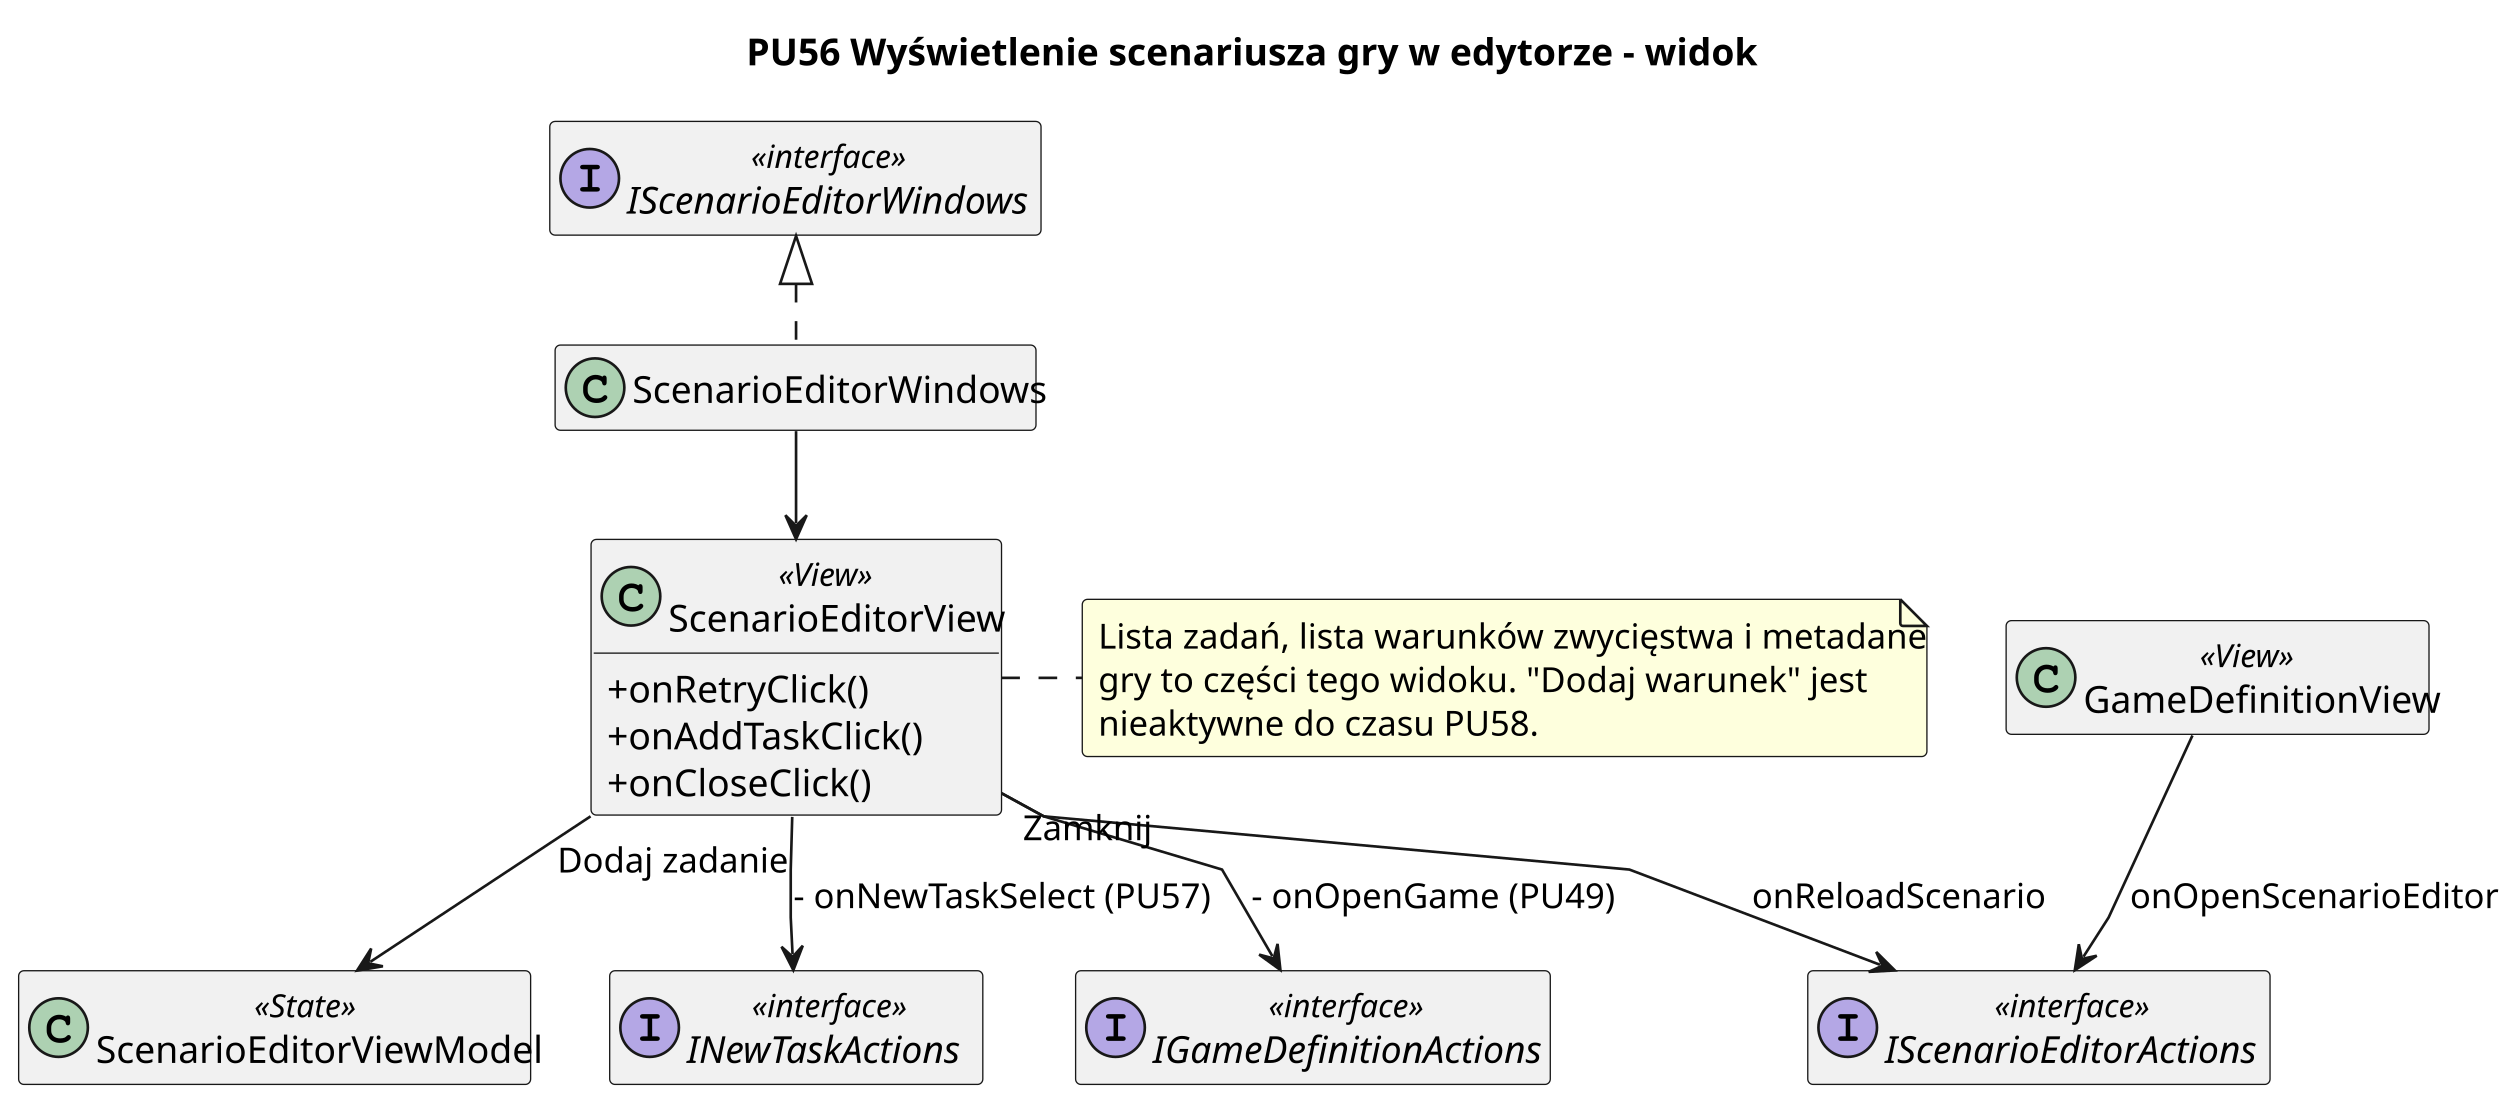
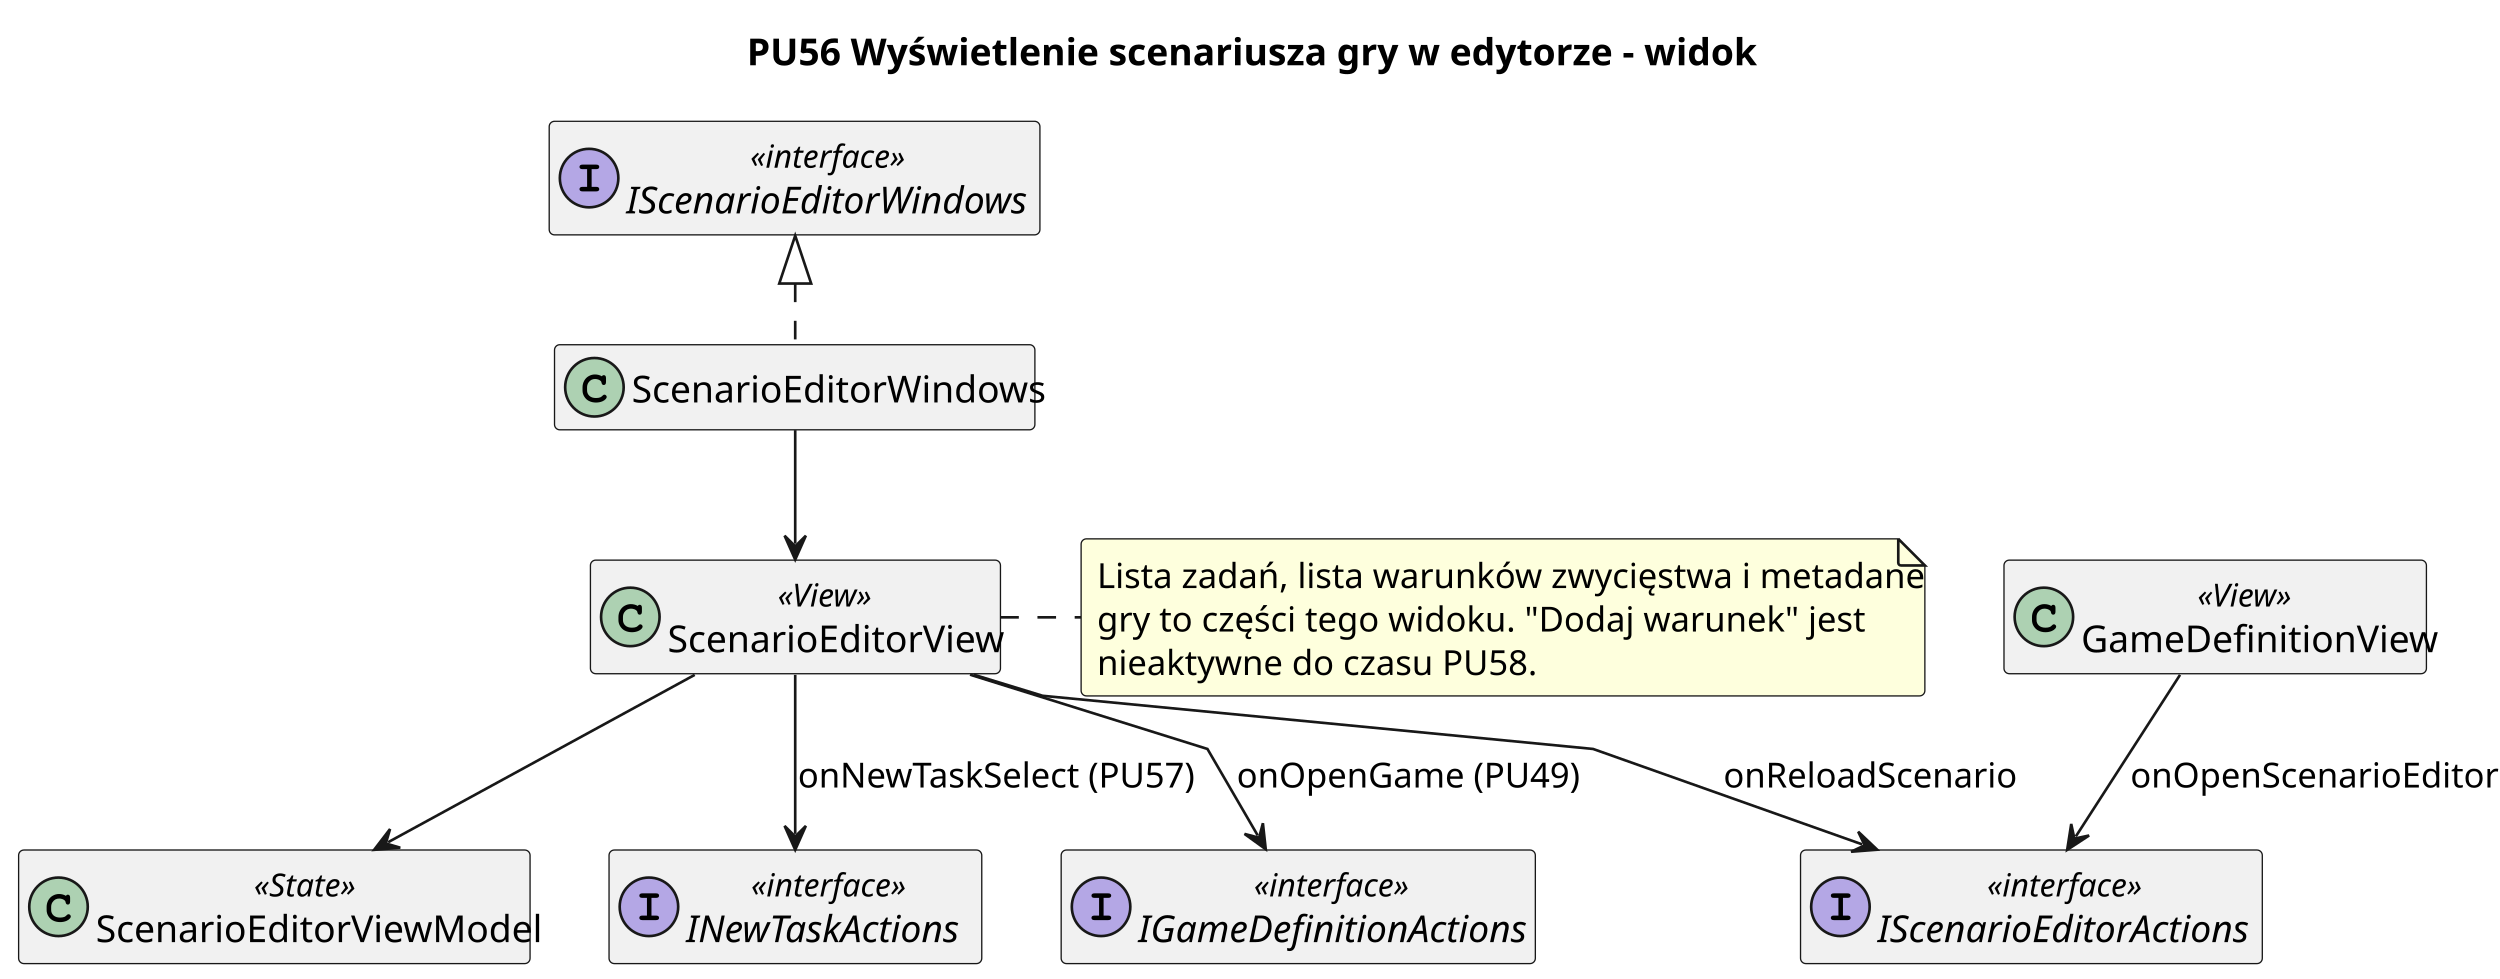
- <svg xmlns="http://www.w3.org/2000/svg" contentStyleType="text/css" data-diagram-type="CLASS" height="413px" preserveAspectRatio="none" style="width:939px;height:413px;background:#FFFFFF;" version="1.1" viewBox="0 0 939 413" width="939px" zoomAndPan="magnify">
+ <svg xmlns="http://www.w3.org/2000/svg" contentStyleType="text/css" data-diagram-type="CLASS" height="368px" preserveAspectRatio="none" style="width:940px;height:368px;background:#FFFFFF;" version="1.1" viewBox="0 0 940 368" width="940px" zoomAndPan="magnify">
  <defs />
  <g>
    <g class="title" data-source-line="13">
-       <text fill="#000000" font-family="sans-serif" font-size="14" font-weight="bold" lengthAdjust="spacing" textLength="364.902" x="280.314" y="24.533">PU56 Wyświetlenie scenariusza gry w edytorze - widok</text>
+       <text fill="#000000" font-family="sans-serif" font-size="14" font-weight="bold" lengthAdjust="spacing" textLength="364.902" x="280.814" y="24.533">PU56 Wyświetlenie scenariusza gry w edytorze - widok</text>
    </g>
    <g class="entity" data-qualified-name="ScenarioEditorView" data-source-line="15" id="ent0002">
-       <rect fill="#F1F1F1" height="103.531" rx="2" ry="2" style="stroke:#181818;stroke-width:0.5;" width="154.172" x="222" y="202.609" />
-       <ellipse cx="237" cy="223.961" fill="#ADD1B2" rx="11" ry="11" style="stroke:#181818;stroke-width:1;" />
-       <path d="M239.766,219.836 Q239.922,219.617 240.109,219.508 Q240.297,219.398 240.516,219.398 Q240.891,219.398 241.125,219.664 Q241.359,219.914 241.359,220.523 L241.359,221.977 Q241.359,222.586 241.125,222.852 Q240.891,223.117 240.516,223.117 Q240.172,223.117 239.969,222.914 Q239.766,222.727 239.656,222.211 Q239.609,221.852 239.422,221.664 Q239.094,221.289 238.484,221.07 Q237.875,220.852 237.25,220.852 Q236.484,220.852 235.844,221.18 Q235.219,221.508 234.719,222.258 Q234.234,223.008 234.234,224.039 L234.234,225.133 Q234.234,226.367 235.125,227.195 Q236.016,228.008 237.609,228.008 Q238.547,228.008 239.203,227.758 Q239.594,227.602 240.016,227.164 Q240.281,226.898 240.422,226.82 Q240.578,226.742 240.781,226.742 Q241.109,226.742 241.359,227.008 Q241.625,227.258 241.625,227.602 Q241.625,227.945 241.281,228.352 Q240.781,228.93 239.984,229.258 Q238.906,229.711 237.609,229.711 Q236.094,229.711 234.891,229.086 Q233.906,228.586 233.219,227.523 Q232.531,226.445 232.531,225.164 L232.531,224.008 Q232.531,222.68 233.141,221.539 Q233.766,220.383 234.859,219.773 Q235.953,219.148 237.188,219.148 Q237.922,219.148 238.562,219.32 Q239.219,219.477 239.766,219.836 Z " fill="#000000" />
-       <text fill="#000000" font-family="sans-serif" font-size="12" font-style="italic" lengthAdjust="spacing" textLength="39.357" x="292.407" y="220.066">«View»</text>
-       <text fill="#000000" font-family="sans-serif" font-size="14" lengthAdjust="spacing" textLength="122.172" x="251" y="237.236">ScenarioEditorView</text>
-       <line style="stroke:#181818;stroke-width:0.5;" x1="223" x2="375.172" y1="245.312" y2="245.312" />
-       <text fill="#000000" font-family="sans-serif" font-size="14" lengthAdjust="spacing" textLength="96.852" x="228" y="263.846">+onRetryClick()</text>
-       <text fill="#000000" font-family="sans-serif" font-size="14" lengthAdjust="spacing" textLength="118.651" x="228" y="281.455">+onAddTaskClick()</text>
-       <text fill="#000000" font-family="sans-serif" font-size="14" lengthAdjust="spacing" textLength="99.196" x="228" y="299.065">+onCloseClick()</text>
+       <rect fill="#F1F1F1" height="42.703" rx="2" ry="2" style="stroke:#181818;stroke-width:0.5;" width="154.172" x="222" y="210.609" />
+       <ellipse cx="237" cy="231.961" fill="#ADD1B2" rx="11" ry="11" style="stroke:#181818;stroke-width:1;" />
+       <path d="M239.766,227.836 Q239.922,227.617 240.109,227.508 Q240.297,227.398 240.516,227.398 Q240.891,227.398 241.125,227.664 Q241.359,227.914 241.359,228.523 L241.359,229.977 Q241.359,230.586 241.125,230.852 Q240.891,231.117 240.516,231.117 Q240.172,231.117 239.969,230.914 Q239.766,230.727 239.656,230.211 Q239.609,229.852 239.422,229.664 Q239.094,229.289 238.484,229.07 Q237.875,228.852 237.25,228.852 Q236.484,228.852 235.844,229.18 Q235.219,229.508 234.719,230.258 Q234.234,231.008 234.234,232.039 L234.234,233.133 Q234.234,234.367 235.125,235.195 Q236.016,236.008 237.609,236.008 Q238.547,236.008 239.203,235.758 Q239.594,235.602 240.016,235.164 Q240.281,234.898 240.422,234.82 Q240.578,234.742 240.781,234.742 Q241.109,234.742 241.359,235.008 Q241.625,235.258 241.625,235.602 Q241.625,235.945 241.281,236.352 Q240.781,236.93 239.984,237.258 Q238.906,237.711 237.609,237.711 Q236.094,237.711 234.891,237.086 Q233.906,236.586 233.219,235.523 Q232.531,234.445 232.531,233.164 L232.531,232.008 Q232.531,230.68 233.141,229.539 Q233.766,228.383 234.859,227.773 Q235.953,227.148 237.188,227.148 Q237.922,227.148 238.562,227.32 Q239.219,227.477 239.766,227.836 Z " fill="#000000" />
+       <text fill="#000000" font-family="sans-serif" font-size="12" font-style="italic" lengthAdjust="spacing" textLength="39.357" x="292.407" y="228.066">«View»</text>
+       <text fill="#000000" font-family="sans-serif" font-size="14" lengthAdjust="spacing" textLength="122.172" x="251" y="245.236">ScenarioEditorView</text>
    </g>
-     <g class="entity" data-qualified-name="ScenarioEditorWindows" data-source-line="21" id="ent0003">
+     <g class="entity" data-qualified-name="ScenarioEditorWindows" data-source-line="17" id="ent0003">
      <rect fill="#F1F1F1" height="32" rx="2" ry="2" style="stroke:#181818;stroke-width:0.5;" width="180.62" x="208.5" y="129.609" />
      <ellipse cx="223.5" cy="145.609" fill="#ADD1B2" rx="11" ry="11" style="stroke:#181818;stroke-width:1;" />
      <path d="M226.266,141.484 Q226.422,141.266 226.609,141.156 Q226.797,141.047 227.016,141.047 Q227.391,141.047 227.625,141.312 Q227.859,141.562 227.859,142.172 L227.859,143.625 Q227.859,144.234 227.625,144.5 Q227.391,144.766 227.016,144.766 Q226.672,144.766 226.469,144.562 Q226.266,144.375 226.156,143.859 Q226.109,143.5 225.922,143.312 Q225.594,142.938 224.984,142.719 Q224.375,142.5 223.75,142.5 Q222.984,142.5 222.344,142.828 Q221.719,143.156 221.219,143.906 Q220.734,144.656 220.734,145.688 L220.734,146.781 Q220.734,148.016 221.625,148.844 Q222.516,149.656 224.109,149.656 Q225.047,149.656 225.703,149.406 Q226.094,149.25 226.516,148.812 Q226.781,148.547 226.922,148.469 Q227.078,148.391 227.281,148.391 Q227.609,148.391 227.859,148.656 Q228.125,148.906 228.125,149.25 Q228.125,149.594 227.781,150 Q227.281,150.578 226.484,150.906 Q225.406,151.359 224.109,151.359 Q222.594,151.359 221.391,150.734 Q220.406,150.234 219.719,149.172 Q219.031,148.094 219.031,146.812 L219.031,145.656 Q219.031,144.328 219.641,143.188 Q220.266,142.031 221.359,141.422 Q222.453,140.797 223.688,140.797 Q224.422,140.797 225.062,140.969 Q225.719,141.125 226.266,141.484 Z " fill="#000000" />
      <text fill="#000000" font-family="sans-serif" font-size="14" lengthAdjust="spacing" textLength="148.62" x="237.5" y="151.338">ScenarioEditorWindows</text>
    </g>
-     <g class="entity" data-qualified-name="IScenarioEditorWindows" data-source-line="22" id="ent0004">
+     <g class="entity" data-qualified-name="IScenarioEditorWindows" data-source-line="18" id="ent0004">
      <rect fill="#F1F1F1" height="42.703" rx="2" ry="2" style="stroke:#181818;stroke-width:0.5;" width="184.51" x="206.5" y="45.609" />
      <ellipse cx="221.5" cy="66.961" fill="#B4A7E5" rx="11" ry="11" style="stroke:#181818;stroke-width:1;" />
      <path d="M222.453,63.602 L222.453,70.258 L224.172,70.258 Q224.781,70.258 225.047,70.492 Q225.312,70.727 225.312,71.117 Q225.312,71.492 225.047,71.727 Q224.781,71.961 224.172,71.961 L219.031,71.961 Q218.422,71.961 218.156,71.727 Q217.891,71.492 217.891,71.102 Q217.891,70.727 218.156,70.492 Q218.422,70.258 219.031,70.258 L220.75,70.258 L220.75,63.602 L219.031,63.602 Q218.422,63.602 218.156,63.367 Q217.891,63.133 217.891,62.742 Q217.891,62.367 218.156,62.133 Q218.422,61.898 219.031,61.898 L224.172,61.898 Q224.781,61.898 225.047,62.133 Q225.312,62.367 225.312,62.742 Q225.312,63.133 225.047,63.367 Q224.781,63.602 224.172,63.602 L222.453,63.602 Z " fill="#000000" />
      <text fill="#000000" font-family="sans-serif" font-size="12" font-style="italic" lengthAdjust="spacing" textLength="59.373" x="282.068" y="63.066">«interface»</text>
      <text fill="#000000" font-family="sans-serif" font-size="14" font-style="italic" lengthAdjust="spacing" textLength="152.51" x="235.5" y="80.236">IScenarioEditorWindows</text>
    </g>
-     <g class="entity" data-qualified-name="IScenarioEditorActions" data-source-line="23" id="ent0005">
-       <rect fill="#F1F1F1" height="42.703" rx="2" ry="2" style="stroke:#181818;stroke-width:0.5;" width="173.627" x="679" y="364.609" />
-       <ellipse cx="694" cy="385.961" fill="#B4A7E5" rx="11" ry="11" style="stroke:#181818;stroke-width:1;" />
-       <path d="M694.953,382.602 L694.953,389.258 L696.672,389.258 Q697.281,389.258 697.547,389.492 Q697.812,389.727 697.812,390.117 Q697.812,390.492 697.547,390.727 Q697.281,390.961 696.672,390.961 L691.531,390.961 Q690.922,390.961 690.656,390.727 Q690.391,390.492 690.391,390.102 Q690.391,389.727 690.656,389.492 Q690.922,389.258 691.531,389.258 L693.25,389.258 L693.25,382.602 L691.531,382.602 Q690.922,382.602 690.656,382.367 Q690.391,382.133 690.391,381.742 Q690.391,381.367 690.656,381.133 Q690.922,380.898 691.531,380.898 L696.672,380.898 Q697.281,380.898 697.547,381.133 Q697.812,381.367 697.812,381.742 Q697.812,382.133 697.547,382.367 Q697.281,382.602 696.672,382.602 L694.953,382.602 Z " fill="#000000" />
-       <text fill="#000000" font-family="sans-serif" font-size="12" font-style="italic" lengthAdjust="spacing" textLength="59.373" x="749.127" y="382.066">«interface»</text>
-       <text fill="#000000" font-family="sans-serif" font-size="14" font-style="italic" lengthAdjust="spacing" textLength="141.627" x="708" y="399.236">IScenarioEditorActions</text>
+     <g class="entity" data-qualified-name="IScenarioEditorActions" data-source-line="19" id="ent0005">
+       <rect fill="#F1F1F1" height="42.703" rx="2" ry="2" style="stroke:#181818;stroke-width:0.5;" width="173.627" x="677" y="319.609" />
+       <ellipse cx="692" cy="340.961" fill="#B4A7E5" rx="11" ry="11" style="stroke:#181818;stroke-width:1;" />
+       <path d="M692.953,337.602 L692.953,344.258 L694.672,344.258 Q695.281,344.258 695.547,344.492 Q695.812,344.727 695.812,345.117 Q695.812,345.492 695.547,345.727 Q695.281,345.961 694.672,345.961 L689.531,345.961 Q688.922,345.961 688.656,345.727 Q688.391,345.492 688.391,345.102 Q688.391,344.727 688.656,344.492 Q688.922,344.258 689.531,344.258 L691.25,344.258 L691.25,337.602 L689.531,337.602 Q688.922,337.602 688.656,337.367 Q688.391,337.133 688.391,336.742 Q688.391,336.367 688.656,336.133 Q688.922,335.898 689.531,335.898 L694.672,335.898 Q695.281,335.898 695.547,336.133 Q695.812,336.367 695.812,336.742 Q695.812,337.133 695.547,337.367 Q695.281,337.602 694.672,337.602 L692.953,337.602 Z " fill="#000000" />
+       <text fill="#000000" font-family="sans-serif" font-size="12" font-style="italic" lengthAdjust="spacing" textLength="59.373" x="747.127" y="337.066">«interface»</text>
+       <text fill="#000000" font-family="sans-serif" font-size="14" font-style="italic" lengthAdjust="spacing" textLength="141.627" x="706" y="354.236">IScenarioEditorActions</text>
    </g>
-     <g class="entity" data-qualified-name="ScenarioEditorViewModel" data-source-line="24" id="ent0006">
-       <rect fill="#F1F1F1" height="42.703" rx="2" ry="2" style="stroke:#181818;stroke-width:0.5;" width="192.303" x="7" y="364.609" />
-       <ellipse cx="22" cy="385.961" fill="#ADD1B2" rx="11" ry="11" style="stroke:#181818;stroke-width:1;" />
-       <path d="M24.766,381.836 Q24.922,381.617 25.109,381.508 Q25.297,381.398 25.516,381.398 Q25.891,381.398 26.125,381.664 Q26.359,381.914 26.359,382.523 L26.359,383.977 Q26.359,384.586 26.125,384.852 Q25.891,385.117 25.516,385.117 Q25.172,385.117 24.969,384.914 Q24.766,384.727 24.656,384.211 Q24.609,383.852 24.422,383.664 Q24.094,383.289 23.484,383.07 Q22.875,382.852 22.25,382.852 Q21.484,382.852 20.844,383.18 Q20.219,383.508 19.719,384.258 Q19.234,385.008 19.234,386.039 L19.234,387.133 Q19.234,388.367 20.125,389.195 Q21.016,390.008 22.609,390.008 Q23.547,390.008 24.203,389.758 Q24.594,389.602 25.016,389.164 Q25.281,388.898 25.422,388.82 Q25.578,388.742 25.781,388.742 Q26.109,388.742 26.359,389.008 Q26.625,389.258 26.625,389.602 Q26.625,389.945 26.281,390.352 Q25.781,390.93 24.984,391.258 Q23.906,391.711 22.609,391.711 Q21.094,391.711 19.891,391.086 Q18.906,390.586 18.219,389.523 Q17.531,388.445 17.531,387.164 L17.531,386.008 Q17.531,384.68 18.141,383.539 Q18.766,382.383 19.859,381.773 Q20.953,381.148 22.188,381.148 Q22.922,381.148 23.562,381.32 Q24.219,381.477 24.766,381.836 Z " fill="#000000" />
-       <text fill="#000000" font-family="sans-serif" font-size="12" font-style="italic" lengthAdjust="spacing" textLength="41.367" x="95.468" y="382.066">«State»</text>
-       <text fill="#000000" font-family="sans-serif" font-size="14" lengthAdjust="spacing" textLength="160.303" x="36" y="399.236">ScenarioEditorViewModel</text>
+     <g class="entity" data-qualified-name="ScenarioEditorViewModel" data-source-line="20" id="ent0006">
+       <rect fill="#F1F1F1" height="42.703" rx="2" ry="2" style="stroke:#181818;stroke-width:0.5;" width="192.303" x="7" y="319.609" />
+       <ellipse cx="22" cy="340.961" fill="#ADD1B2" rx="11" ry="11" style="stroke:#181818;stroke-width:1;" />
+       <path d="M24.766,336.836 Q24.922,336.617 25.109,336.508 Q25.297,336.398 25.516,336.398 Q25.891,336.398 26.125,336.664 Q26.359,336.914 26.359,337.523 L26.359,338.977 Q26.359,339.586 26.125,339.852 Q25.891,340.117 25.516,340.117 Q25.172,340.117 24.969,339.914 Q24.766,339.727 24.656,339.211 Q24.609,338.852 24.422,338.664 Q24.094,338.289 23.484,338.07 Q22.875,337.852 22.25,337.852 Q21.484,337.852 20.844,338.18 Q20.219,338.508 19.719,339.258 Q19.234,340.008 19.234,341.039 L19.234,342.133 Q19.234,343.367 20.125,344.195 Q21.016,345.008 22.609,345.008 Q23.547,345.008 24.203,344.758 Q24.594,344.602 25.016,344.164 Q25.281,343.898 25.422,343.82 Q25.578,343.742 25.781,343.742 Q26.109,343.742 26.359,344.008 Q26.625,344.258 26.625,344.602 Q26.625,344.945 26.281,345.352 Q25.781,345.93 24.984,346.258 Q23.906,346.711 22.609,346.711 Q21.094,346.711 19.891,346.086 Q18.906,345.586 18.219,344.523 Q17.531,343.445 17.531,342.164 L17.531,341.008 Q17.531,339.68 18.141,338.539 Q18.766,337.383 19.859,336.773 Q20.953,336.148 22.188,336.148 Q22.922,336.148 23.562,336.32 Q24.219,336.477 24.766,336.836 Z " fill="#000000" />
+       <text fill="#000000" font-family="sans-serif" font-size="12" font-style="italic" lengthAdjust="spacing" textLength="41.367" x="95.468" y="337.066">«State»</text>
+       <text fill="#000000" font-family="sans-serif" font-size="14" lengthAdjust="spacing" textLength="160.303" x="36" y="354.236">ScenarioEditorViewModel</text>
    </g>
-     <g class="entity" data-qualified-name="INewTaskActions" data-source-line="25" id="ent0007">
-       <rect fill="#F1F1F1" height="42.703" rx="2" ry="2" style="stroke:#181818;stroke-width:0.5;" width="140.144" x="229" y="364.609" />
-       <ellipse cx="244" cy="385.961" fill="#B4A7E5" rx="11" ry="11" style="stroke:#181818;stroke-width:1;" />
-       <path d="M244.953,382.602 L244.953,389.258 L246.672,389.258 Q247.281,389.258 247.547,389.492 Q247.812,389.727 247.812,390.117 Q247.812,390.492 247.547,390.727 Q247.281,390.961 246.672,390.961 L241.531,390.961 Q240.922,390.961 240.656,390.727 Q240.391,390.492 240.391,390.102 Q240.391,389.727 240.656,389.492 Q240.922,389.258 241.531,389.258 L243.25,389.258 L243.25,382.602 L241.531,382.602 Q240.922,382.602 240.656,382.367 Q240.391,382.133 240.391,381.742 Q240.391,381.367 240.656,381.133 Q240.922,380.898 241.531,380.898 L246.672,380.898 Q247.281,380.898 247.547,381.133 Q247.812,381.367 247.812,381.742 Q247.812,382.133 247.547,382.367 Q247.281,382.602 246.672,382.602 L244.953,382.602 Z " fill="#000000" />
-       <text fill="#000000" font-family="sans-serif" font-size="12" font-style="italic" lengthAdjust="spacing" textLength="59.373" x="282.386" y="382.066">«interface»</text>
-       <text fill="#000000" font-family="sans-serif" font-size="14" font-style="italic" lengthAdjust="spacing" textLength="108.144" x="258" y="399.236">INewTaskActions</text>
+     <g class="entity" data-qualified-name="INewTaskActions" data-source-line="21" id="ent0007">
+       <rect fill="#F1F1F1" height="42.703" rx="2" ry="2" style="stroke:#181818;stroke-width:0.5;" width="140.144" x="229" y="319.609" />
+       <ellipse cx="244" cy="340.961" fill="#B4A7E5" rx="11" ry="11" style="stroke:#181818;stroke-width:1;" />
+       <path d="M244.953,337.602 L244.953,344.258 L246.672,344.258 Q247.281,344.258 247.547,344.492 Q247.812,344.727 247.812,345.117 Q247.812,345.492 247.547,345.727 Q247.281,345.961 246.672,345.961 L241.531,345.961 Q240.922,345.961 240.656,345.727 Q240.391,345.492 240.391,345.102 Q240.391,344.727 240.656,344.492 Q240.922,344.258 241.531,344.258 L243.25,344.258 L243.25,337.602 L241.531,337.602 Q240.922,337.602 240.656,337.367 Q240.391,337.133 240.391,336.742 Q240.391,336.367 240.656,336.133 Q240.922,335.898 241.531,335.898 L246.672,335.898 Q247.281,335.898 247.547,336.133 Q247.812,336.367 247.812,336.742 Q247.812,337.133 247.547,337.367 Q247.281,337.602 246.672,337.602 L244.953,337.602 Z " fill="#000000" />
+       <text fill="#000000" font-family="sans-serif" font-size="12" font-style="italic" lengthAdjust="spacing" textLength="59.373" x="282.386" y="337.066">«interface»</text>
+       <text fill="#000000" font-family="sans-serif" font-size="14" font-style="italic" lengthAdjust="spacing" textLength="108.144" x="258" y="354.236">INewTaskActions</text>
    </g>
-     <g class="entity" data-qualified-name="IGameDefinitionActions" data-source-line="26" id="ent0008">
-       <rect fill="#F1F1F1" height="42.703" rx="2" ry="2" style="stroke:#181818;stroke-width:0.5;" width="178.289" x="404" y="364.609" />
-       <ellipse cx="419" cy="385.961" fill="#B4A7E5" rx="11" ry="11" style="stroke:#181818;stroke-width:1;" />
-       <path d="M419.953,382.602 L419.953,389.258 L421.672,389.258 Q422.281,389.258 422.547,389.492 Q422.812,389.727 422.812,390.117 Q422.812,390.492 422.547,390.727 Q422.281,390.961 421.672,390.961 L416.531,390.961 Q415.922,390.961 415.656,390.727 Q415.391,390.492 415.391,390.102 Q415.391,389.727 415.656,389.492 Q415.922,389.258 416.531,389.258 L418.25,389.258 L418.25,382.602 L416.531,382.602 Q415.922,382.602 415.656,382.367 Q415.391,382.133 415.391,381.742 Q415.391,381.367 415.656,381.133 Q415.922,380.898 416.531,380.898 L421.672,380.898 Q422.281,380.898 422.547,381.133 Q422.812,381.367 422.812,381.742 Q422.812,382.133 422.547,382.367 Q422.281,382.602 421.672,382.602 L419.953,382.602 Z " fill="#000000" />
-       <text fill="#000000" font-family="sans-serif" font-size="12" font-style="italic" lengthAdjust="spacing" textLength="59.373" x="476.458" y="382.066">«interface»</text>
-       <text fill="#000000" font-family="sans-serif" font-size="14" font-style="italic" lengthAdjust="spacing" textLength="146.289" x="433" y="399.236">IGameDefinitionActions</text>
+     <g class="entity" data-qualified-name="IGameDefinitionActions" data-source-line="22" id="ent0008">
+       <rect fill="#F1F1F1" height="42.703" rx="2" ry="2" style="stroke:#181818;stroke-width:0.5;" width="178.289" x="399" y="319.609" />
+       <ellipse cx="414" cy="340.961" fill="#B4A7E5" rx="11" ry="11" style="stroke:#181818;stroke-width:1;" />
+       <path d="M414.953,337.602 L414.953,344.258 L416.672,344.258 Q417.281,344.258 417.547,344.492 Q417.812,344.727 417.812,345.117 Q417.812,345.492 417.547,345.727 Q417.281,345.961 416.672,345.961 L411.531,345.961 Q410.922,345.961 410.656,345.727 Q410.391,345.492 410.391,345.102 Q410.391,344.727 410.656,344.492 Q410.922,344.258 411.531,344.258 L413.25,344.258 L413.25,337.602 L411.531,337.602 Q410.922,337.602 410.656,337.367 Q410.391,337.133 410.391,336.742 Q410.391,336.367 410.656,336.133 Q410.922,335.898 411.531,335.898 L416.672,335.898 Q417.281,335.898 417.547,336.133 Q417.812,336.367 417.812,336.742 Q417.812,337.133 417.547,337.367 Q417.281,337.602 416.672,337.602 L414.953,337.602 Z " fill="#000000" />
+       <text fill="#000000" font-family="sans-serif" font-size="12" font-style="italic" lengthAdjust="spacing" textLength="59.373" x="471.458" y="337.066">«interface»</text>
+       <text fill="#000000" font-family="sans-serif" font-size="14" font-style="italic" lengthAdjust="spacing" textLength="146.289" x="428" y="354.236">IGameDefinitionActions</text>
    </g>
-     <g class="entity" data-qualified-name="GameDefinitionView" data-source-line="27" id="ent0009">
-       <rect fill="#F1F1F1" height="42.703" rx="2" ry="2" style="stroke:#181818;stroke-width:0.5;" width="158.834" x="753.5" y="233.109" />
-       <ellipse cx="768.5" cy="254.461" fill="#ADD1B2" rx="11" ry="11" style="stroke:#181818;stroke-width:1;" />
-       <path d="M771.266,250.336 Q771.422,250.117 771.609,250.008 Q771.797,249.898 772.016,249.898 Q772.391,249.898 772.625,250.164 Q772.859,250.414 772.859,251.023 L772.859,252.477 Q772.859,253.086 772.625,253.352 Q772.391,253.617 772.016,253.617 Q771.672,253.617 771.469,253.414 Q771.266,253.227 771.156,252.711 Q771.109,252.352 770.922,252.164 Q770.594,251.789 769.984,251.57 Q769.375,251.352 768.75,251.352 Q767.984,251.352 767.344,251.68 Q766.719,252.008 766.219,252.758 Q765.734,253.508 765.734,254.539 L765.734,255.633 Q765.734,256.867 766.625,257.695 Q767.516,258.508 769.109,258.508 Q770.047,258.508 770.703,258.258 Q771.094,258.102 771.516,257.664 Q771.781,257.398 771.922,257.32 Q772.078,257.242 772.281,257.242 Q772.609,257.242 772.859,257.508 Q773.125,257.758 773.125,258.102 Q773.125,258.445 772.781,258.852 Q772.281,259.43 771.484,259.758 Q770.406,260.211 769.109,260.211 Q767.594,260.211 766.391,259.586 Q765.406,259.086 764.719,258.023 Q764.031,256.945 764.031,255.664 L764.031,254.508 Q764.031,253.18 764.641,252.039 Q765.266,250.883 766.359,250.273 Q767.453,249.648 768.688,249.648 Q769.422,249.648 770.062,249.82 Q770.719,249.977 771.266,250.336 Z " fill="#000000" />
-       <text fill="#000000" font-family="sans-serif" font-size="12" font-style="italic" lengthAdjust="spacing" textLength="39.357" x="826.238" y="250.566">«View»</text>
-       <text fill="#000000" font-family="sans-serif" font-size="14" lengthAdjust="spacing" textLength="126.834" x="782.5" y="267.736">GameDefinitionView</text>
+     <g class="entity" data-qualified-name="GameDefinitionView" data-source-line="23" id="ent0009">
+       <rect fill="#F1F1F1" height="42.703" rx="2" ry="2" style="stroke:#181818;stroke-width:0.5;" width="158.834" x="753.5" y="210.609" />
+       <ellipse cx="768.5" cy="231.961" fill="#ADD1B2" rx="11" ry="11" style="stroke:#181818;stroke-width:1;" />
+       <path d="M771.266,227.836 Q771.422,227.617 771.609,227.508 Q771.797,227.398 772.016,227.398 Q772.391,227.398 772.625,227.664 Q772.859,227.914 772.859,228.523 L772.859,229.977 Q772.859,230.586 772.625,230.852 Q772.391,231.117 772.016,231.117 Q771.672,231.117 771.469,230.914 Q771.266,230.727 771.156,230.211 Q771.109,229.852 770.922,229.664 Q770.594,229.289 769.984,229.07 Q769.375,228.852 768.75,228.852 Q767.984,228.852 767.344,229.18 Q766.719,229.508 766.219,230.258 Q765.734,231.008 765.734,232.039 L765.734,233.133 Q765.734,234.367 766.625,235.195 Q767.516,236.008 769.109,236.008 Q770.047,236.008 770.703,235.758 Q771.094,235.602 771.516,235.164 Q771.781,234.898 771.922,234.82 Q772.078,234.742 772.281,234.742 Q772.609,234.742 772.859,235.008 Q773.125,235.258 773.125,235.602 Q773.125,235.945 772.781,236.352 Q772.281,236.93 771.484,237.258 Q770.406,237.711 769.109,237.711 Q767.594,237.711 766.391,237.086 Q765.406,236.586 764.719,235.523 Q764.031,234.445 764.031,233.164 L764.031,232.008 Q764.031,230.68 764.641,229.539 Q765.266,228.383 766.359,227.773 Q767.453,227.148 768.688,227.148 Q769.422,227.148 770.062,227.32 Q770.719,227.477 771.266,227.836 Z " fill="#000000" />
+       <text fill="#000000" font-family="sans-serif" font-size="12" font-style="italic" lengthAdjust="spacing" textLength="39.357" x="826.238" y="228.066">«View»</text>
+       <text fill="#000000" font-family="sans-serif" font-size="14" lengthAdjust="spacing" textLength="126.834" x="782.5" y="245.236">GameDefinitionView</text>
    </g>
-     <g class="entity" data-qualified-name="GMN18" data-source-line="39" id="ent0019">
-       <path d="M406.5,227.109 L406.5,282.164 A2,2 0 0 0 408.5,284.164 L721.751,284.164 A2,2 0 0 0 723.751,282.164 L723.751,235.109 L713.751,225.109 L408.5,225.109 A2,2 0 0 0 406.5,227.109" fill="#FEFFDD" style="stroke:#181818;stroke-width:0.5;" />
-       <path d="M713.751,225.109 L713.751,234.109 A1,1 0 0 0 714.751,235.109 L723.751,235.109 L713.751,225.109" fill="#FEFFDD" style="stroke:#181818;stroke-width:1;" />
-       <text fill="#000000" font-family="sans-serif" font-size="13" lengthAdjust="spacing" textLength="296.252" x="412.5" y="243.605">Lista zadań, lista warunków zwycięstwa i metadane</text>
-       <text fill="#000000" font-family="sans-serif" font-size="13" lengthAdjust="spacing" textLength="272.245" x="412.5" y="259.956">gry to części tego widoku. "Dodaj warunek" jest</text>
-       <text fill="#000000" font-family="sans-serif" font-size="13" lengthAdjust="spacing" textLength="160.424" x="412.5" y="276.308">nieaktywne do czasu PU58.</text>
+     <g class="entity" data-qualified-name="GMN18" data-source-line="35" id="ent0019">
+       <path d="M406.5,204.609 L406.5,259.664 A2,2 0 0 0 408.5,261.664 L721.751,261.664 A2,2 0 0 0 723.751,259.664 L723.751,212.609 L713.751,202.609 L408.5,202.609 A2,2 0 0 0 406.5,204.609" fill="#FEFFDD" style="stroke:#181818;stroke-width:0.5;" />
+       <path d="M713.751,202.609 L713.751,211.609 A1,1 0 0 0 714.751,212.609 L723.751,212.609 L713.751,202.609" fill="#FEFFDD" style="stroke:#181818;stroke-width:1;" />
+       <text fill="#000000" font-family="sans-serif" font-size="13" lengthAdjust="spacing" textLength="296.252" x="412.5" y="221.105">Lista zadań, lista warunków zwycięstwa i metadane</text>
+       <text fill="#000000" font-family="sans-serif" font-size="13" lengthAdjust="spacing" textLength="272.245" x="412.5" y="237.456">gry to części tego widoku. "Dodaj warunek" jest</text>
+       <text fill="#000000" font-family="sans-serif" font-size="13" lengthAdjust="spacing" textLength="160.424" x="412.5" y="253.808">nieaktywne do czasu PU58.</text>
    </g>
-     <g class="link" data-entity-1="ent0004" data-entity-2="ent0003" data-link-type="extension" data-source-line="29" id="lnk11">
-       <path codeLine="29" d="M299,106.609 C299,119.359 299,117.479 299,129.149" fill="none" id="IScenarioEditorWindows-backto-ScenarioEditorWindows" style="stroke:#181818;stroke-width:1;stroke-dasharray:7,7;" />
+     <g class="link" data-entity-1="ent0004" data-entity-2="ent0003" data-link-type="extension" data-source-line="25" id="lnk11">
+       <path codeLine="25" d="M299,106.609 C299,119.359 299,117.479 299,129.149" fill="none" id="IScenarioEditorWindows-backto-ScenarioEditorWindows" style="stroke:#181818;stroke-width:1;stroke-dasharray:7,7;" />
      <polygon fill="none" points="299,88.609,293,106.609,305,106.609,299,88.609" style="stroke:#181818;stroke-width:1;" />
    </g>
-     <g class="link" data-entity-1="ent0003" data-entity-2="ent0002" data-link-type="dependency" data-source-line="30" id="lnk12">
-       <path codeLine="30" d="M299,161.939 C299,172.689 299,181.729 299,196.519" fill="none" id="ScenarioEditorWindows-to-ScenarioEditorView" style="stroke:#181818;stroke-width:1;" />
-       <polygon fill="#181818" points="299,202.519,303,193.519,299,197.519,295,193.519,299,202.519" style="stroke:#181818;stroke-width:1;" />
+     <g class="link" data-entity-1="ent0003" data-entity-2="ent0002" data-link-type="dependency" data-source-line="26" id="lnk12">
+       <path codeLine="26" d="M299,161.719 C299,175.289 299,189.359 299,204.419" fill="none" id="ScenarioEditorWindows-to-ScenarioEditorView" style="stroke:#181818;stroke-width:1;" />
+       <polygon fill="#181818" points="299,210.419,303,201.419,299,205.419,295,201.419,299,210.419" style="stroke:#181818;stroke-width:1;" />
    </g>
-     <g class="link" data-entity-1="ent0009" data-entity-2="ent0005" data-link-type="dependency" data-source-line="32" id="lnk13">
-       <path codeLine="32" d="M823.49,276.249 C811.38,302.539 792,344.609 792,344.609 C792,344.609 788.941,349.37 782.541,359.34" fill="none" id="GameDefinitionView-to-IScenarioEditorActions" style="stroke:#181818;stroke-width:1;" />
-       <polygon fill="#181818" points="779.3,364.389,787.528,358.976,782.001,360.182,780.796,354.655,779.3,364.389" style="stroke:#181818;stroke-width:1;" />
-       <text fill="#000000" font-family="sans-serif" font-size="13" lengthAdjust="spacing" textLength="131.53" x="800" y="341.104">onOpenScenarioEditor</text>
+     <g class="link" data-entity-1="ent0009" data-entity-2="ent0005" data-link-type="dependency" data-source-line="28" id="lnk13">
+       <path codeLine="28" d="M819.7,253.739 C807.48,272.689 792.723,295.578 780.513,314.498" fill="none" id="GameDefinitionView-to-IScenarioEditorActions" style="stroke:#181818;stroke-width:1;" />
+       <polygon fill="#181818" points="777.26,319.539,785.501,314.146,779.971,315.338,778.779,309.808,777.26,319.539" style="stroke:#181818;stroke-width:1;" />
+       <text fill="#000000" font-family="sans-serif" font-size="13" lengthAdjust="spacing" textLength="131.53" x="801" y="296.104">onOpenScenarioEditor</text>
    </g>
-     <g class="link" data-entity-1="ent0002" data-entity-2="ent0005" data-link-type="dependency" data-source-line="33" id="lnk14">
-       <path codeLine="33" d="M376.22,297.959 C385.63,303.119 392,306.609 392,306.609 C392,306.609 612,326.609 612,326.609 C612,326.609 661.761,345.508 706.101,362.358" fill="none" id="ScenarioEditorView-to-IScenarioEditorActions" style="stroke:#181818;stroke-width:1;" />
-       <polygon fill="#181818" points="711.71,364.489,704.718,357.553,707.036,362.713,701.876,365.031,711.71,364.489" style="stroke:#181818;stroke-width:1;" />
-       <text fill="#000000" font-family="sans-serif" font-size="13" lengthAdjust="spacing" textLength="106.964" x="658" y="341.104">onReloadScenario</text>
+     <g class="link" data-entity-1="ent0002" data-entity-2="ent0005" data-link-type="dependency" data-source-line="29" id="lnk14">
+       <path codeLine="29" d="M366.09,253.669 C380.76,258.169 392,261.609 392,261.609 C392,261.609 599,281.609 599,281.609 C599,281.609 652.665,300.634 700.175,317.484" fill="none" id="ScenarioEditorView-to-IScenarioEditorActions" style="stroke:#181818;stroke-width:1;" />
+       <polygon fill="#181818" points="705.83,319.489,698.685,312.711,701.118,317.818,696.011,320.251,705.83,319.489" style="stroke:#181818;stroke-width:1;" />
+       <text fill="#000000" font-family="sans-serif" font-size="13" lengthAdjust="spacing" textLength="106.964" x="648" y="296.104">onReloadScenario</text>
    </g>
-     <g class="link" data-entity-1="ent0002" data-entity-2="ent0006" data-link-type="dependency" data-source-line="34" id="lnk15">
-       <path codeLine="34" d="M221.82,306.609 C191.18,326.849 162.706,345.662 139.106,361.252" fill="none" id="ScenarioEditorView-to-ScenarioEditorViewModel" style="stroke:#181818;stroke-width:1;" />
-       <polygon fill="#181818" points="134.1,364.559,143.814,362.936,138.272,361.803,139.405,356.261,134.1,364.559" style="stroke:#181818;stroke-width:1;" />
+     <g class="link" data-entity-1="ent0002" data-entity-2="ent0006" data-link-type="dependency" data-source-line="30" id="lnk15">
+       <path codeLine="30" d="M261.21,253.739 C226.5,272.689 180.617,297.746 145.937,316.666" fill="none" id="ScenarioEditorView-to-ScenarioEditorViewModel" style="stroke:#181818;stroke-width:1;" />
+       <polygon fill="#181818" points="140.67,319.539,150.486,318.74,145.059,317.145,146.655,311.718,140.67,319.539" style="stroke:#181818;stroke-width:1;" />
    </g>
-     <g class="link" data-entity-1="ent0002" data-entity-2="ent0007" data-link-type="dependency" data-source-line="35" id="lnk16">
-       <path codeLine="35" d="M297.56,306.829 C297.24,318.029 297,326.609 297,326.609 C297,326.609 297,344.609 297,344.609 C297,344.609 297.18,348.427 297.68,358.397" fill="none" id="ScenarioEditorView-to-INewTaskActions" style="stroke:#181818;stroke-width:1;" />
-       <polygon fill="#181818" points="297.98,364.389,301.524,355.2,297.73,359.396,293.534,355.601,297.98,364.389" style="stroke:#181818;stroke-width:1;" />
-       <text fill="#000000" font-family="sans-serif" font-size="13" lengthAdjust="spacing" textLength="157.498" x="298" y="341.104">- onNewTaskSelect (PU57)</text>
-       <text fill="#000000" font-family="sans-serif" font-size="13" lengthAdjust="spacing" textLength="83.116" x="209.323" y="327.714">Dodaj zadanie</text>
+     <g class="link" data-entity-1="ent0002" data-entity-2="ent0007" data-link-type="dependency" data-source-line="31" id="lnk16">
+       <path codeLine="31" d="M299,253.739 C299,272.689 299,294.619 299,313.539" fill="none" id="ScenarioEditorView-to-INewTaskActions" style="stroke:#181818;stroke-width:1;" />
+       <polygon fill="#181818" points="299,319.539,303,310.539,299,314.539,295,310.539,299,319.539" style="stroke:#181818;stroke-width:1;" />
+       <text fill="#000000" font-family="sans-serif" font-size="13" lengthAdjust="spacing" textLength="149.557" x="300" y="296.104">onNewTaskSelect (PU57)</text>
    </g>
-     <g class="link" data-entity-1="ent0002" data-entity-2="ent0008" data-link-type="dependency" data-source-line="36" id="lnk17">
-       <path codeLine="36" d="M376.22,297.959 C385.63,303.119 392,306.609 392,306.609 C392,306.609 459,326.609 459,326.609 C459,326.609 468.123,342.323 477.903,359.133" fill="none" id="ScenarioEditorView-to-IGameDefinitionActions" style="stroke:#181818;stroke-width:1;" />
-       <polygon fill="#181818" points="480.92,364.319,479.851,354.529,478.406,359.998,472.937,358.552,480.92,364.319" style="stroke:#181818;stroke-width:1;" />
-       <text fill="#000000" font-family="sans-serif" font-size="13" lengthAdjust="spacing" textLength="134.393" x="470" y="341.104">- onOpenGame (PU49)</text>
-       <text fill="#000000" font-family="sans-serif" font-size="13" lengthAdjust="spacing" textLength="45.506" x="384.18" y="315.579">Zamknij</text>
+     <g class="link" data-entity-1="ent0002" data-entity-2="ent0008" data-link-type="dependency" data-source-line="32" id="lnk17">
+       <path codeLine="32" d="M364.73,253.679 C406.98,266.899 454,281.609 454,281.609 C454,281.609 463.123,297.323 472.903,314.133" fill="none" id="ScenarioEditorView-to-IGameDefinitionActions" style="stroke:#181818;stroke-width:1;" />
+       <polygon fill="#181818" points="475.92,319.319,474.851,309.529,473.406,314.998,467.937,313.552,475.92,319.319" style="stroke:#181818;stroke-width:1;" />
+       <text fill="#000000" font-family="sans-serif" font-size="13" lengthAdjust="spacing" textLength="126.452" x="465" y="296.104">onOpenGame (PU49)</text>
    </g>
-     <g class="link" data-entity-1="ent0002" data-entity-2="ent0019" data-link-type="association" data-source-line="39" id="lnk20">
-       <path d="M376.08,254.609 C383.12,254.609 387.67,254.609 387.67,254.609 C387.67,254.609 395.48,254.609 406.47,254.609" fill="none" id="ScenarioEditorView-GMN18" style="stroke:#181818;stroke-width:1;stroke-dasharray:7,7;" />
+     <g class="link" data-entity-1="ent0002" data-entity-2="ent0019" data-link-type="association" data-source-line="35" id="lnk20">
+       <path d="M376.08,232.109 C383.12,232.109 387.67,232.109 387.67,232.109 C387.67,232.109 395.48,232.109 406.47,232.109" fill="none" id="ScenarioEditorView-GMN18" style="stroke:#181818;stroke-width:1;stroke-dasharray:7,7;" />
    </g>
  </g>
</svg>
